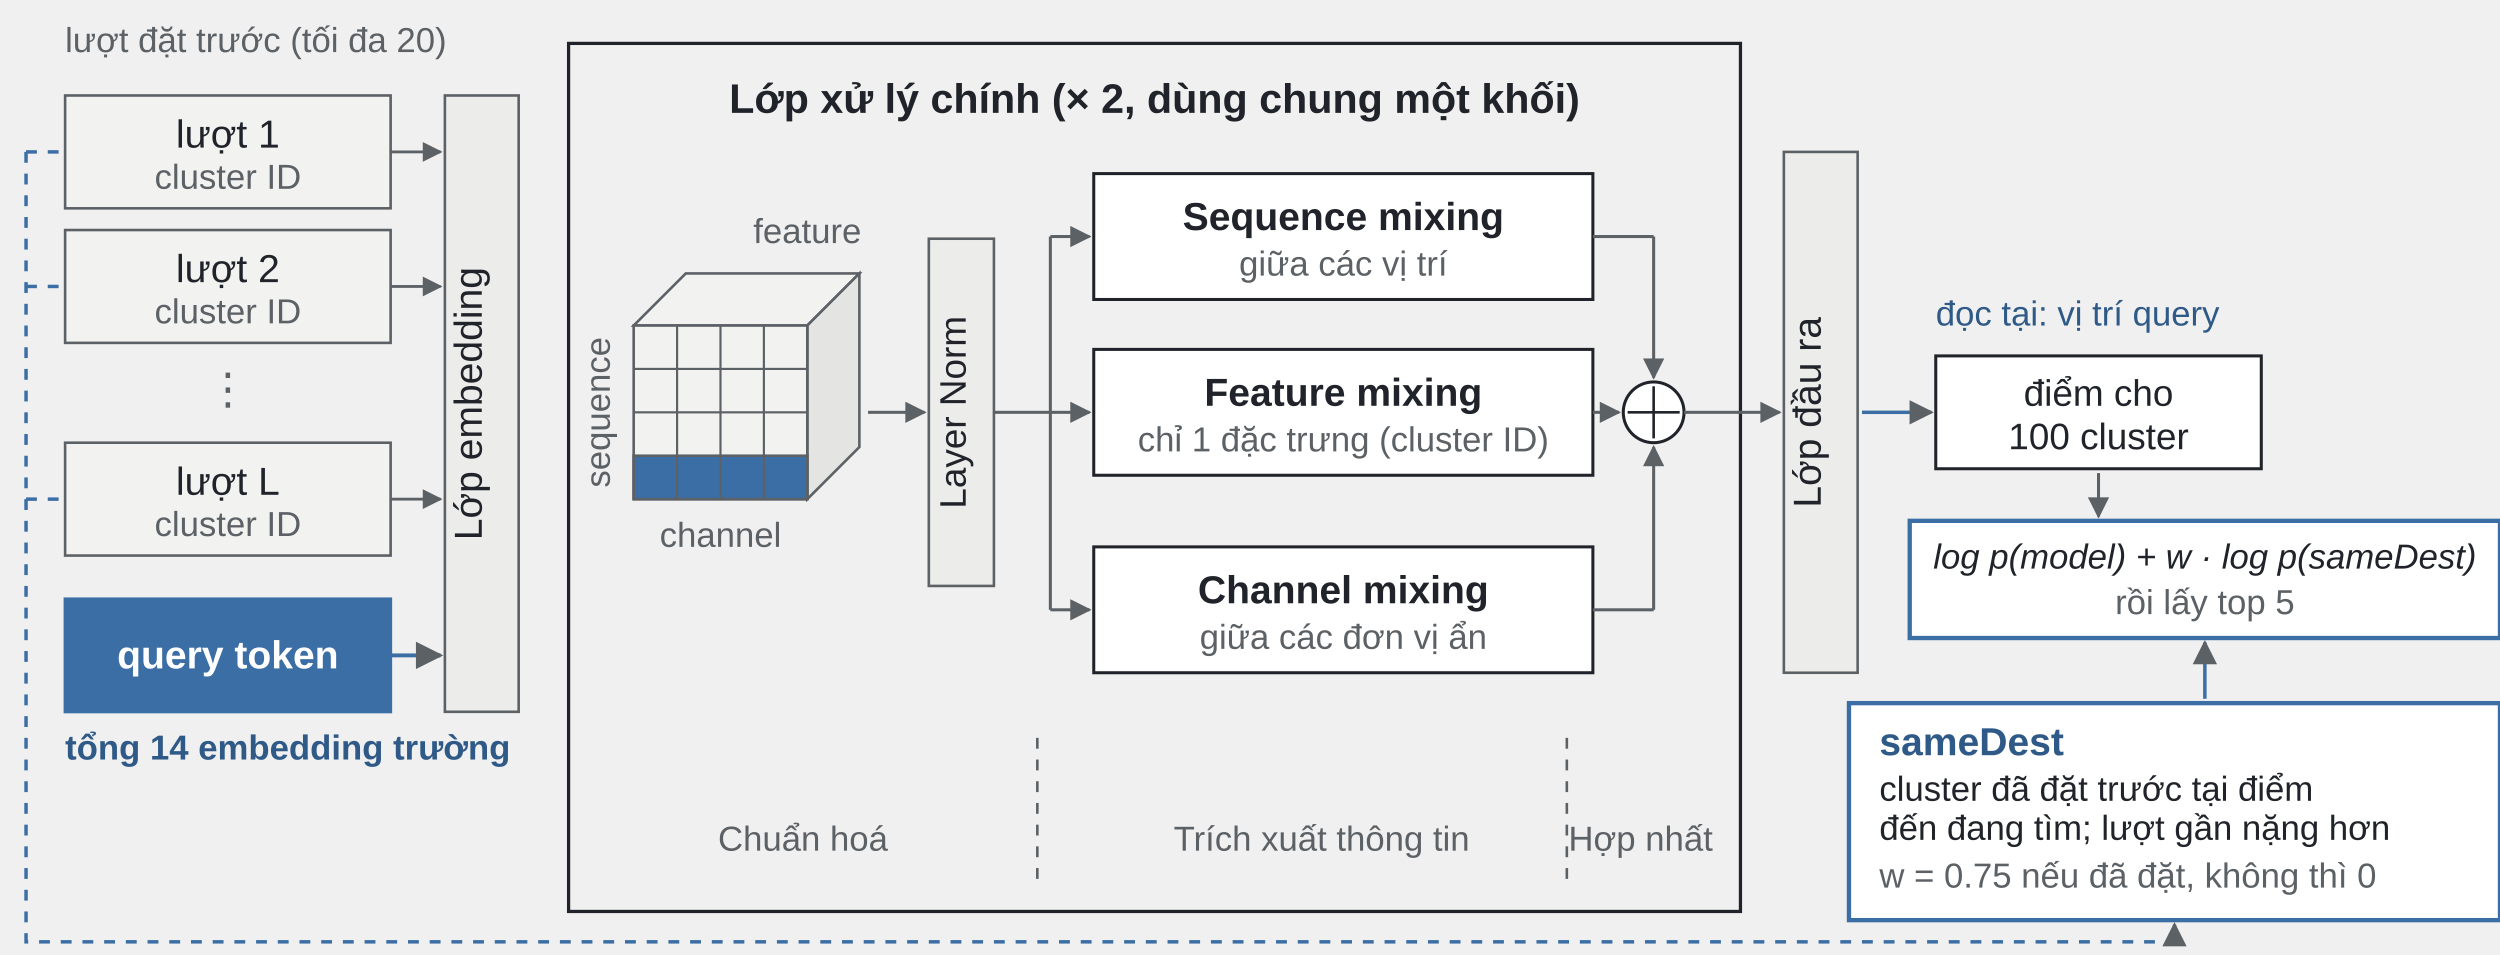
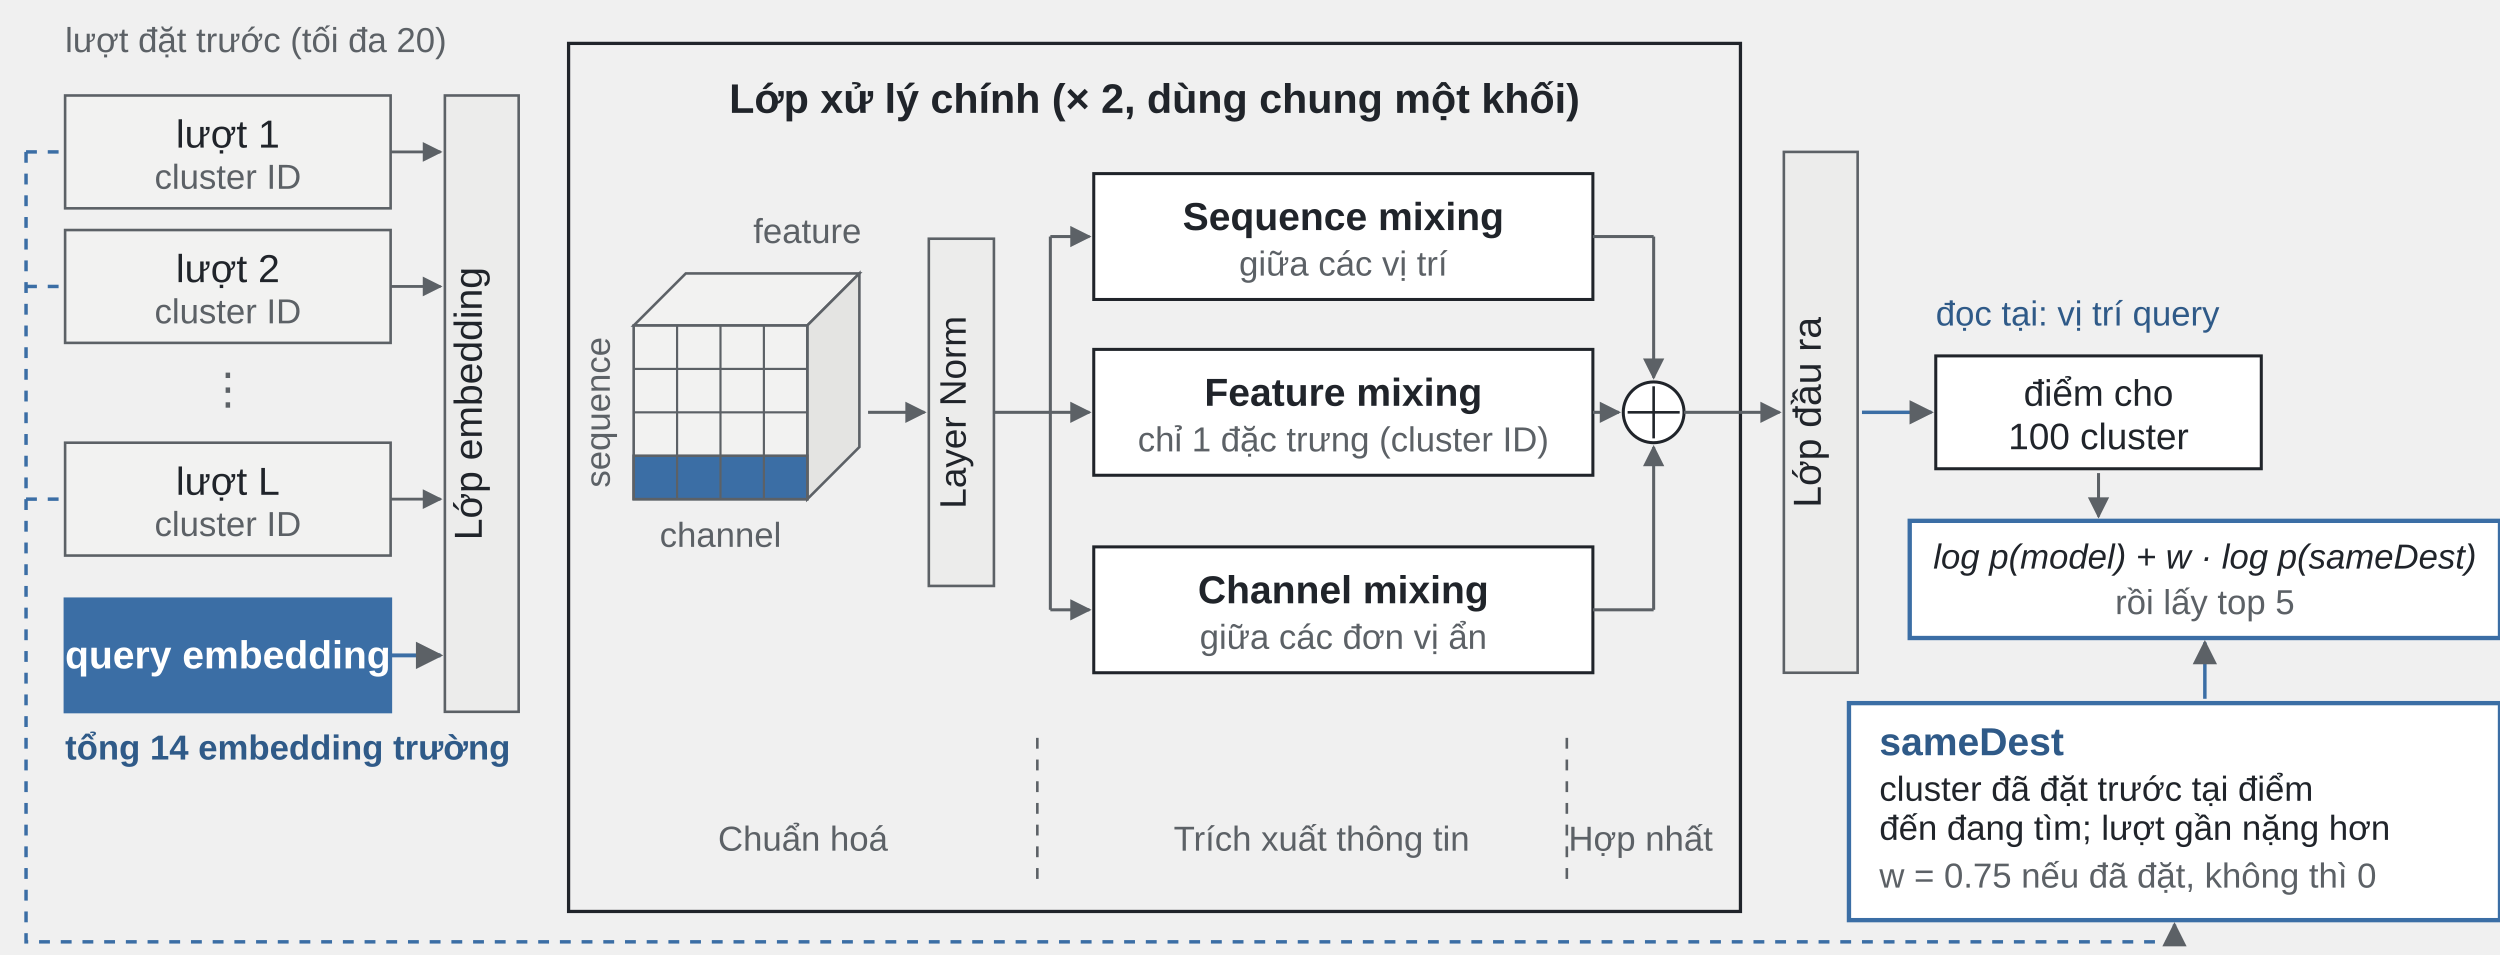
<svg xmlns="http://www.w3.org/2000/svg" style="font-family:'Segoe UI', Arial, sans-serif;background:#ffffff" viewBox="0 0 1152 440" width="1152" height="440" role="img" aria-label="Kiến trúc, giai đoạn 3">
  <defs>
    <marker id="arr-architecture_stage3" viewBox="0 0 10 10" refX="9" refY="5" markerWidth="7" markerHeight="7" orient="auto-start-reverse">
      <path d="M0,0 L10,5 L0,10 z" fill="#5c6166" />
    </marker>
  </defs>
  <text x="30.0" y="24.0" font-size="16" fill="#5c6166" text-anchor="start" font-weight="400">lượt đặt trước (tối đa 20)</text>
  <rect x="30.0" y="44.0" width="150.0" height="52.0" fill="#f2f2f1" stroke="#5c6166" stroke-width="1.2" />
  <text x="105.0" y="68.0" font-size="18" fill="#20242a" text-anchor="middle" font-weight="400">lượt 1</text>
  <text x="105.0" y="87.0" font-size="16" fill="#5c6166" text-anchor="middle" font-weight="400">cluster ID</text>
  <line x1="180.0" y1="70.0" x2="203.0" y2="70.0" stroke="#5c6166" stroke-width="1.3" marker-end="url(#arr-architecture_stage3)" />
  <rect x="30.0" y="106.0" width="150.0" height="52.0" fill="#f2f2f1" stroke="#5c6166" stroke-width="1.2" />
  <text x="105.0" y="130.0" font-size="18" fill="#20242a" text-anchor="middle" font-weight="400">lượt 2</text>
  <text x="105.0" y="149.0" font-size="16" fill="#5c6166" text-anchor="middle" font-weight="400">cluster ID</text>
  <line x1="180.0" y1="132.0" x2="203.0" y2="132.0" stroke="#5c6166" stroke-width="1.3" marker-end="url(#arr-architecture_stage3)" />
  <rect x="30.0" y="204.0" width="150.0" height="52.0" fill="#f2f2f1" stroke="#5c6166" stroke-width="1.2" />
  <text x="105.0" y="228.0" font-size="18" fill="#20242a" text-anchor="middle" font-weight="400">lượt L</text>
  <text x="105.0" y="247.0" font-size="16" fill="#5c6166" text-anchor="middle" font-weight="400">cluster ID</text>
  <line x1="180.0" y1="230.0" x2="203.0" y2="230.0" stroke="#5c6166" stroke-width="1.3" marker-end="url(#arr-architecture_stage3)" />
  <text x="105.0" y="186.0" font-size="20" fill="#5c6166" text-anchor="middle" font-weight="400">⋮</text>
  <rect x="30.0" y="276.0" width="150.0" height="52.0" fill="#3b6ea5" stroke="#3b6ea5" stroke-width="1.4" />
-   <text x="105.0" y="308.0" font-size="18" fill="#ffffff" text-anchor="middle" font-weight="600">query token</text>
+   <text x="105.0" y="308.0" font-size="18" fill="#ffffff" text-anchor="middle" font-weight="600">query embedding</text>
  <line x1="180.0" y1="302.0" x2="203.0" y2="302.0" stroke="#3b6ea5" stroke-width="1.8" marker-end="url(#arr-architecture_stage3)" />
  <text x="30.0" y="350.0" font-size="16" fill="#2f5a88" text-anchor="start" font-weight="600">tổng 14 embedding trường</text>
  <rect x="205.0" y="44.0" width="34.0" height="284.0" fill="#ececeb" stroke="#5c6166" stroke-width="1.2" />
  <g transform="rotate(-90 222 186)">
    <text x="222.0" y="186.0" font-size="18" fill="#20242a" text-anchor="middle" font-weight="400">Lớp embedding</text>
  </g>
  <rect x="262.0" y="20.0" width="540.0" height="400.0" fill="none" stroke="#20242a" stroke-width="1.5" />
  <text x="532.0" y="52.0" font-size="19" fill="#20242a" text-anchor="middle" font-weight="600">Lớp xử lý chính (× 2, dùng chung một khối)</text>
  <polygon points="292,150 316,126 396,126 372,150" fill="#f2f2f1" stroke="#5c6166" stroke-width="1.2" />
  <polygon points="372,150 396,126 396,206 372,230" fill="#e4e4e2" stroke="#5c6166" stroke-width="1.2" />
  <rect x="292.0" y="150.0" width="80.0" height="80.0" fill="#f2f2f1" stroke="#5c6166" stroke-width="1.2" />
  <rect x="292.0" y="210.0" width="80.0" height="20.0" fill="#3b6ea5" stroke="#5c6166" stroke-width="1.2" />
  <line x1="312.0" y1="150.0" x2="312.0" y2="230.0" stroke="#5c6166" stroke-width="1" />
  <line x1="332.0" y1="150.0" x2="332.0" y2="230.0" stroke="#5c6166" stroke-width="1" />
  <line x1="352.0" y1="150.0" x2="352.0" y2="230.0" stroke="#5c6166" stroke-width="1" />
  <line x1="292.0" y1="170.0" x2="372.0" y2="170.0" stroke="#5c6166" stroke-width="1" />
  <line x1="292.0" y1="190.0" x2="372.0" y2="190.0" stroke="#5c6166" stroke-width="1" />
  <g transform="rotate(-90 281 190)">
    <text x="281.0" y="190.0" font-size="16" fill="#5c6166" text-anchor="middle" font-weight="400">sequence</text>
  </g>
  <text x="332.0" y="252.0" font-size="16" fill="#5c6166" text-anchor="middle" font-weight="400">channel</text>
  <text x="372.0" y="112.0" font-size="16" fill="#5c6166" text-anchor="middle" font-weight="400">feature</text>
  <line x1="400.0" y1="190.0" x2="426.0" y2="190.0" stroke="#5c6166" stroke-width="1.4" marker-end="url(#arr-architecture_stage3)" />
  <rect x="428.0" y="110.0" width="30.0" height="160.0" fill="#ececeb" stroke="#5c6166" stroke-width="1.2" />
  <g transform="rotate(-90 445 190)">
    <text x="445.0" y="190.0" font-size="17" fill="#20242a" text-anchor="middle" font-weight="400">Layer Norm</text>
  </g>
  <line x1="458.0" y1="190.0" x2="484.0" y2="190.0" stroke="#5c6166" stroke-width="1.4" />
  <line x1="484.0" y1="109.0" x2="484.0" y2="281.0" stroke="#5c6166" stroke-width="1.4" />
  <line x1="484.0" y1="109.0" x2="502.0" y2="109.0" stroke="#5c6166" stroke-width="1.4" marker-end="url(#arr-architecture_stage3)" />
  <rect x="504.0" y="80.0" width="230.0" height="58.0" fill="#ffffff" stroke="#20242a" stroke-width="1.4" />
  <text x="619.0" y="106.0" font-size="18" fill="#20242a" text-anchor="middle" font-weight="600">Sequence mixing</text>
  <text x="619.0" y="127.0" font-size="16" fill="#5c6166" text-anchor="middle" font-weight="400">giữa các vị trí</text>
  <line x1="484.0" y1="190.0" x2="502.0" y2="190.0" stroke="#5c6166" stroke-width="1.4" marker-end="url(#arr-architecture_stage3)" />
  <rect x="504.0" y="161.0" width="230.0" height="58.0" fill="#ffffff" stroke="#20242a" stroke-width="1.4" />
  <text x="619.0" y="187.0" font-size="18" fill="#20242a" text-anchor="middle" font-weight="600">Feature mixing</text>
  <text x="619.0" y="208.0" font-size="16" fill="#5c6166" text-anchor="middle" font-weight="400">chỉ 1 đặc trưng (cluster ID)</text>
  <line x1="484.0" y1="281.0" x2="502.0" y2="281.0" stroke="#5c6166" stroke-width="1.4" marker-end="url(#arr-architecture_stage3)" />
  <rect x="504.0" y="252.0" width="230.0" height="58.0" fill="#ffffff" stroke="#20242a" stroke-width="1.4" />
  <text x="619.0" y="278.0" font-size="18" fill="#20242a" text-anchor="middle" font-weight="600">Channel mixing</text>
  <text x="619.0" y="299.0" font-size="16" fill="#5c6166" text-anchor="middle" font-weight="400">giữa các đơn vị ẩn</text>
  <line x1="734.0" y1="109.0" x2="762.0" y2="109.0" stroke="#5c6166" stroke-width="1.4" />
  <line x1="762.0" y1="109.0" x2="762.0" y2="174.0" stroke="#5c6166" stroke-width="1.4" marker-end="url(#arr-architecture_stage3)" />
  <line x1="734.0" y1="281.0" x2="762.0" y2="281.0" stroke="#5c6166" stroke-width="1.4" />
  <line x1="762.0" y1="281.0" x2="762.0" y2="206.0" stroke="#5c6166" stroke-width="1.4" marker-end="url(#arr-architecture_stage3)" />
  <line x1="734.0" y1="190.0" x2="746.0" y2="190.0" stroke="#5c6166" stroke-width="1.4" marker-end="url(#arr-architecture_stage3)" />
  <circle cx="762" cy="190" r="14" fill="#ffffff" stroke="#20242a" stroke-width="1.4" />
  <line x1="750.0" y1="190.0" x2="774.0" y2="190.0" stroke="#20242a" stroke-width="1.2" />
  <line x1="762.0" y1="178.0" x2="762.0" y2="202.0" stroke="#20242a" stroke-width="1.2" />
  <line x1="776.0" y1="190.0" x2="820.0" y2="190.0" stroke="#5c6166" stroke-width="1.4" marker-end="url(#arr-architecture_stage3)" />
  <line x1="478.0" y1="340.0" x2="478.0" y2="410.0" stroke="#5c6166" stroke-width="1.2" stroke-dasharray="5 5" />
  <line x1="722.0" y1="340.0" x2="722.0" y2="410.0" stroke="#5c6166" stroke-width="1.2" stroke-dasharray="5 5" />
  <text x="370.0" y="392.0" font-size="16" fill="#5c6166" text-anchor="middle" font-weight="400">Chuẩn hoá</text>
  <text x="609.0" y="392.0" font-size="16" fill="#5c6166" text-anchor="middle" font-weight="400">Trích xuất thông tin</text>
  <text x="756.0" y="392.0" font-size="16" fill="#5c6166" text-anchor="middle" font-weight="400">Hợp nhất</text>
  <rect x="822.0" y="70.0" width="34.0" height="240.0" fill="#ececeb" stroke="#5c6166" stroke-width="1.2" />
  <g transform="rotate(-90 839 190)">
    <text x="839.0" y="190.0" font-size="18" fill="#20242a" text-anchor="middle" font-weight="400">Lớp đầu ra</text>
  </g>
  <line x1="858.0" y1="190.0" x2="890.0" y2="190.0" stroke="#3b6ea5" stroke-width="1.6" marker-end="url(#arr-architecture_stage3)" />
  <text x="892.0" y="150.0" font-size="16" fill="#2f5a88" text-anchor="start" font-weight="400">đọc tại: vị trí query</text>
  <rect x="892.0" y="164.0" width="150.0" height="52.0" fill="#ffffff" stroke="#20242a" stroke-width="1.4" />
  <text x="967.0" y="187.0" font-size="17" fill="#20242a" text-anchor="middle" font-weight="400">điểm cho</text>
  <text x="967.0" y="207.0" font-size="17" fill="#20242a" text-anchor="middle" font-weight="400">100 cluster</text>
  <line x1="967.0" y1="218.0" x2="967.0" y2="238.0" stroke="#5c6166" stroke-width="1.4" marker-end="url(#arr-architecture_stage3)" />
  <rect x="880.0" y="240.0" width="272.0" height="54.0" fill="#ffffff" stroke="#3b6ea5" stroke-width="2" />
  <text x="1016.0" y="262.0" font-size="16" fill="#20242a" text-anchor="middle" font-weight="400" font-style="italic">log p(model) + w · log p(sameDest)</text>
  <text x="1016.0" y="283.0" font-size="16" fill="#5c6166" text-anchor="middle" font-weight="400">rồi lấy top 5</text>
  <line x1="1016.0" y1="322.0" x2="1016.0" y2="296.0" stroke="#3b6ea5" stroke-width="1.6" marker-end="url(#arr-architecture_stage3)" />
  <rect x="852.0" y="324.0" width="300.0" height="100.0" fill="#ffffff" stroke="#3b6ea5" stroke-width="2" />
  <text x="866.0" y="348.0" font-size="18" fill="#2f5a88" text-anchor="start" font-weight="600">sameDest</text>
  <text x="866.0" y="369.0" font-size="16" fill="#20242a" text-anchor="start" font-weight="400">cluster đã đặt trước tại điểm</text>
  <text x="866.0" y="387.0" font-size="16" fill="#20242a" text-anchor="start" font-weight="400">đến đang tìm; lượt gần nặng hơn</text>
  <text x="866.0" y="409.0" font-size="16" fill="#5c6166" text-anchor="start" font-weight="400">w = 0.75 nếu đã đặt, không thì 0</text>
  <path d="M 12 70 V 434 H 1002 V 426" fill="none" stroke="#3b6ea5" stroke-width="1.6" stroke-dasharray="5 5" marker-end="url(#arr-architecture_stage3)" />
  <line x1="12.0" y1="70.0" x2="30.0" y2="70.0" stroke="#3b6ea5" stroke-width="1.6" stroke-dasharray="5 5" />
  <line x1="12.0" y1="132.0" x2="30.0" y2="132.0" stroke="#3b6ea5" stroke-width="1.6" stroke-dasharray="5 5" />
  <line x1="12.0" y1="230.0" x2="30.0" y2="230.0" stroke="#3b6ea5" stroke-width="1.6" stroke-dasharray="5 5" />
</svg>
